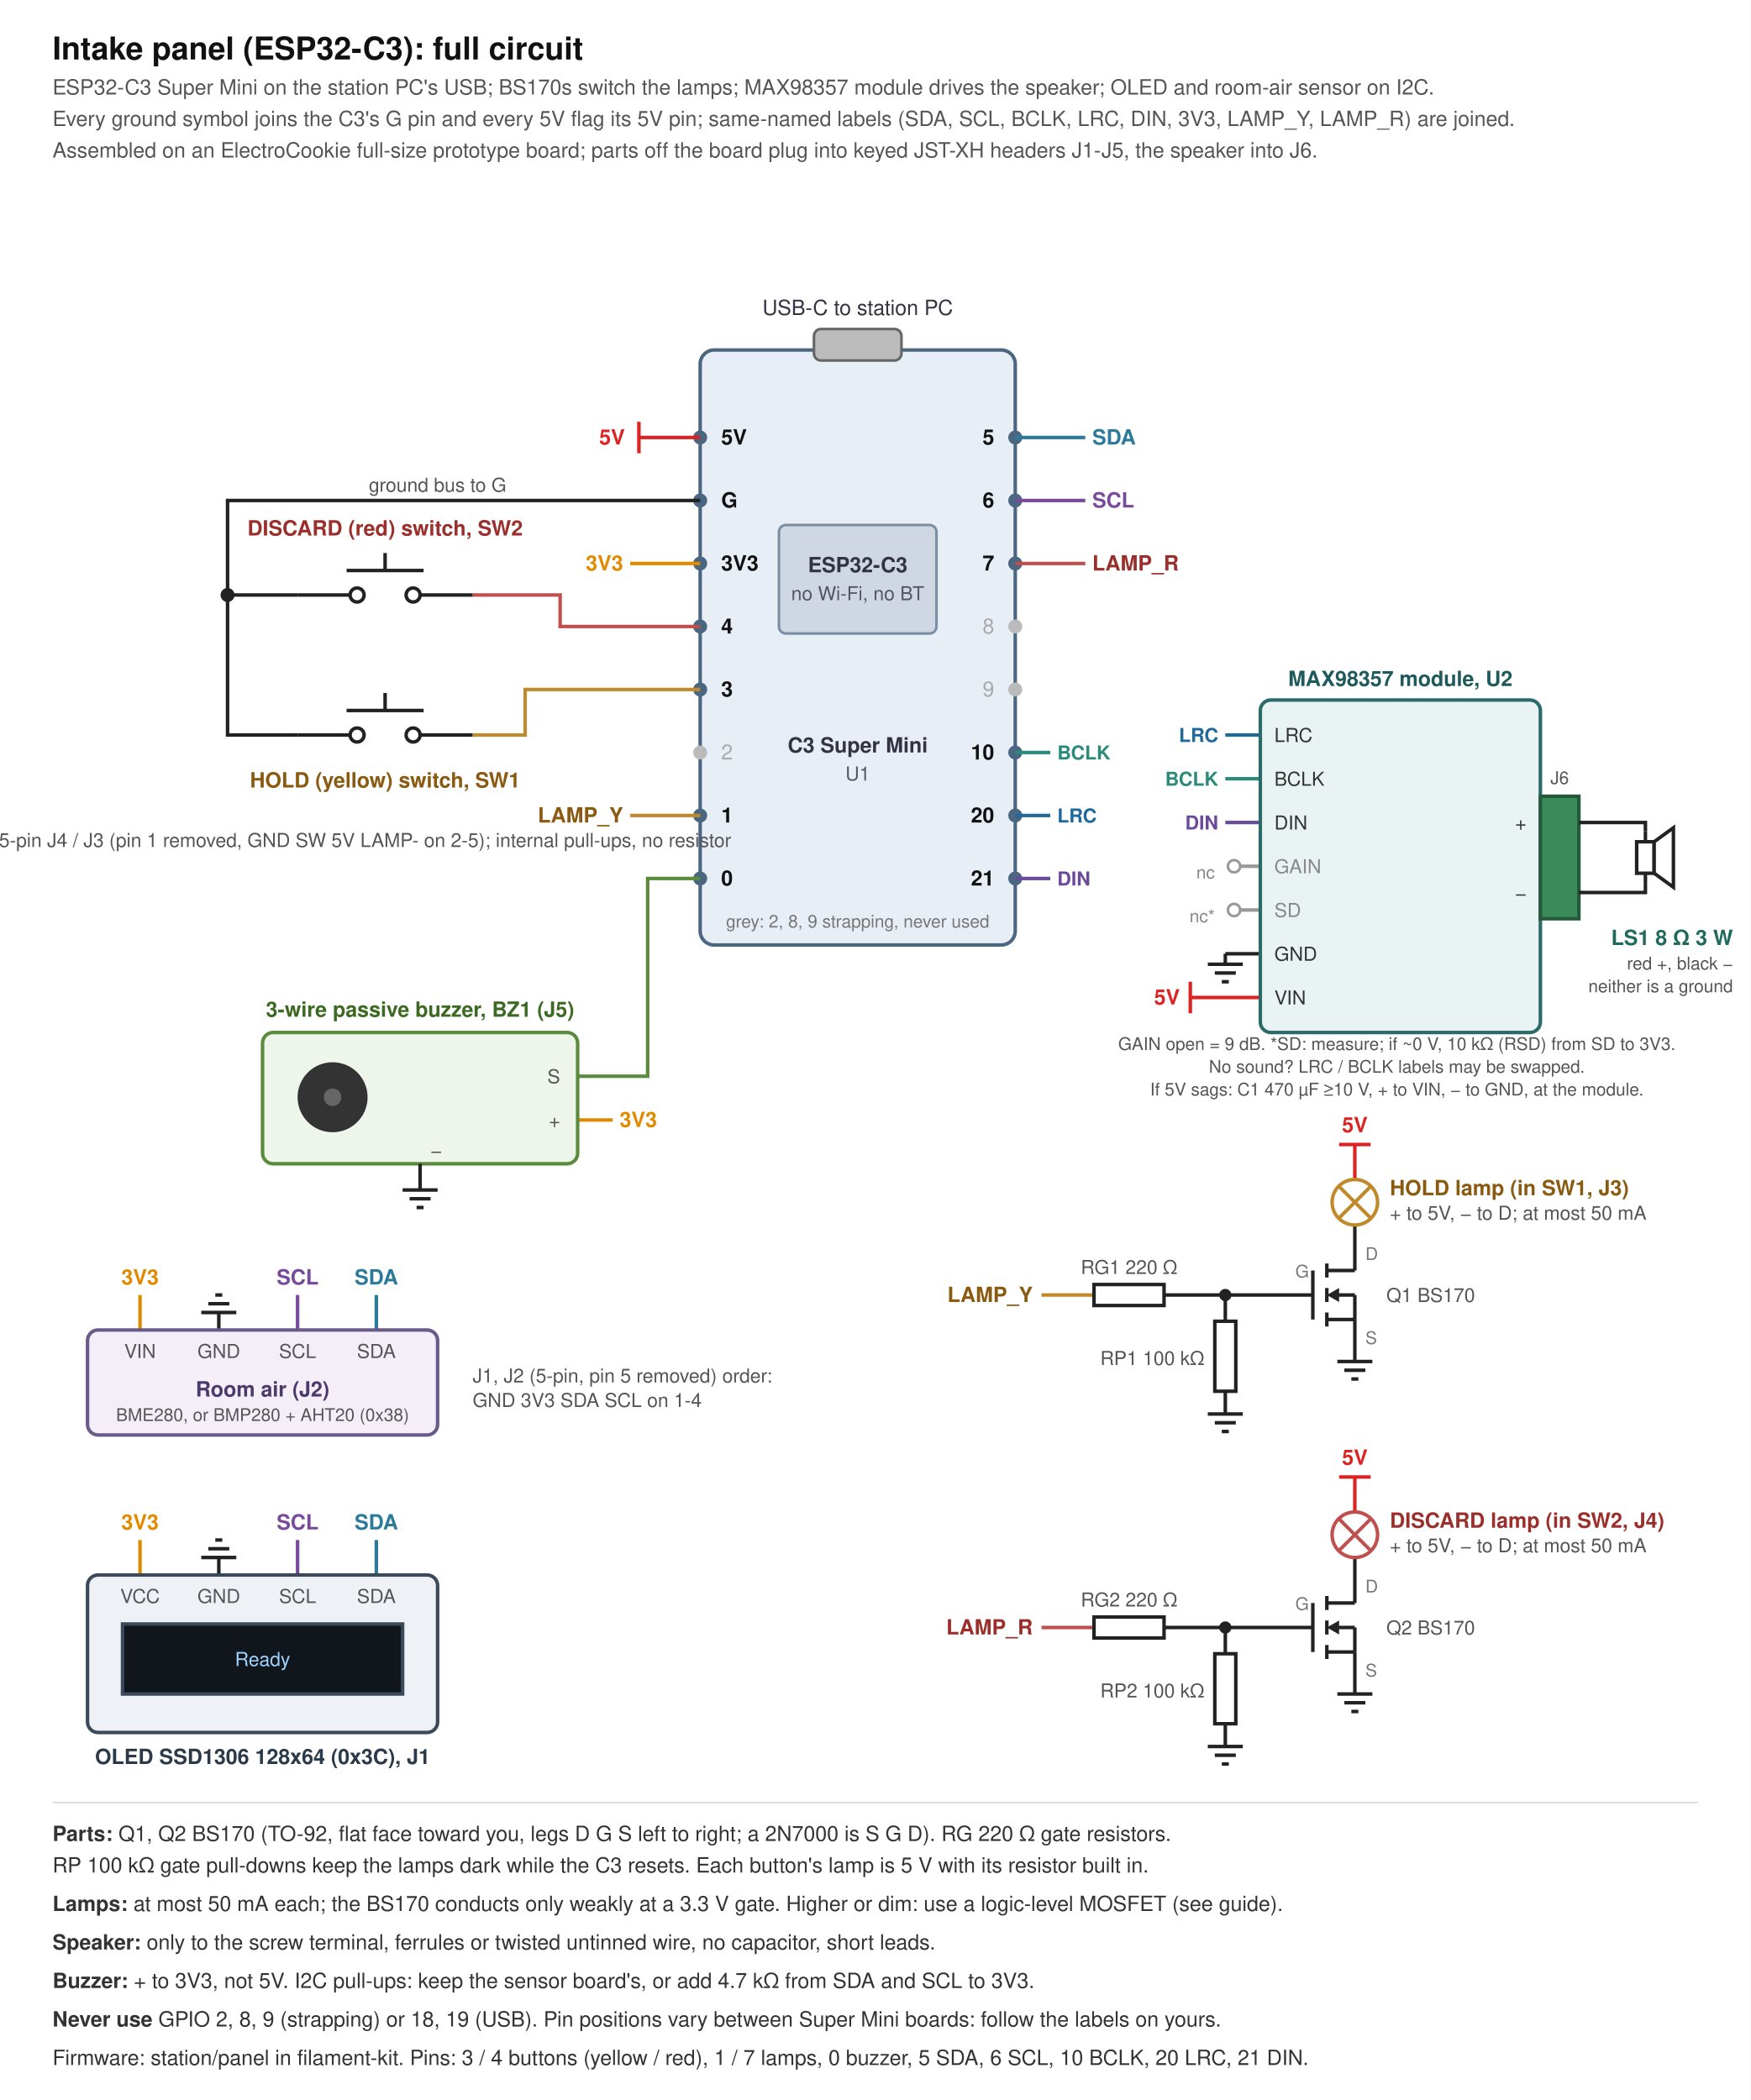
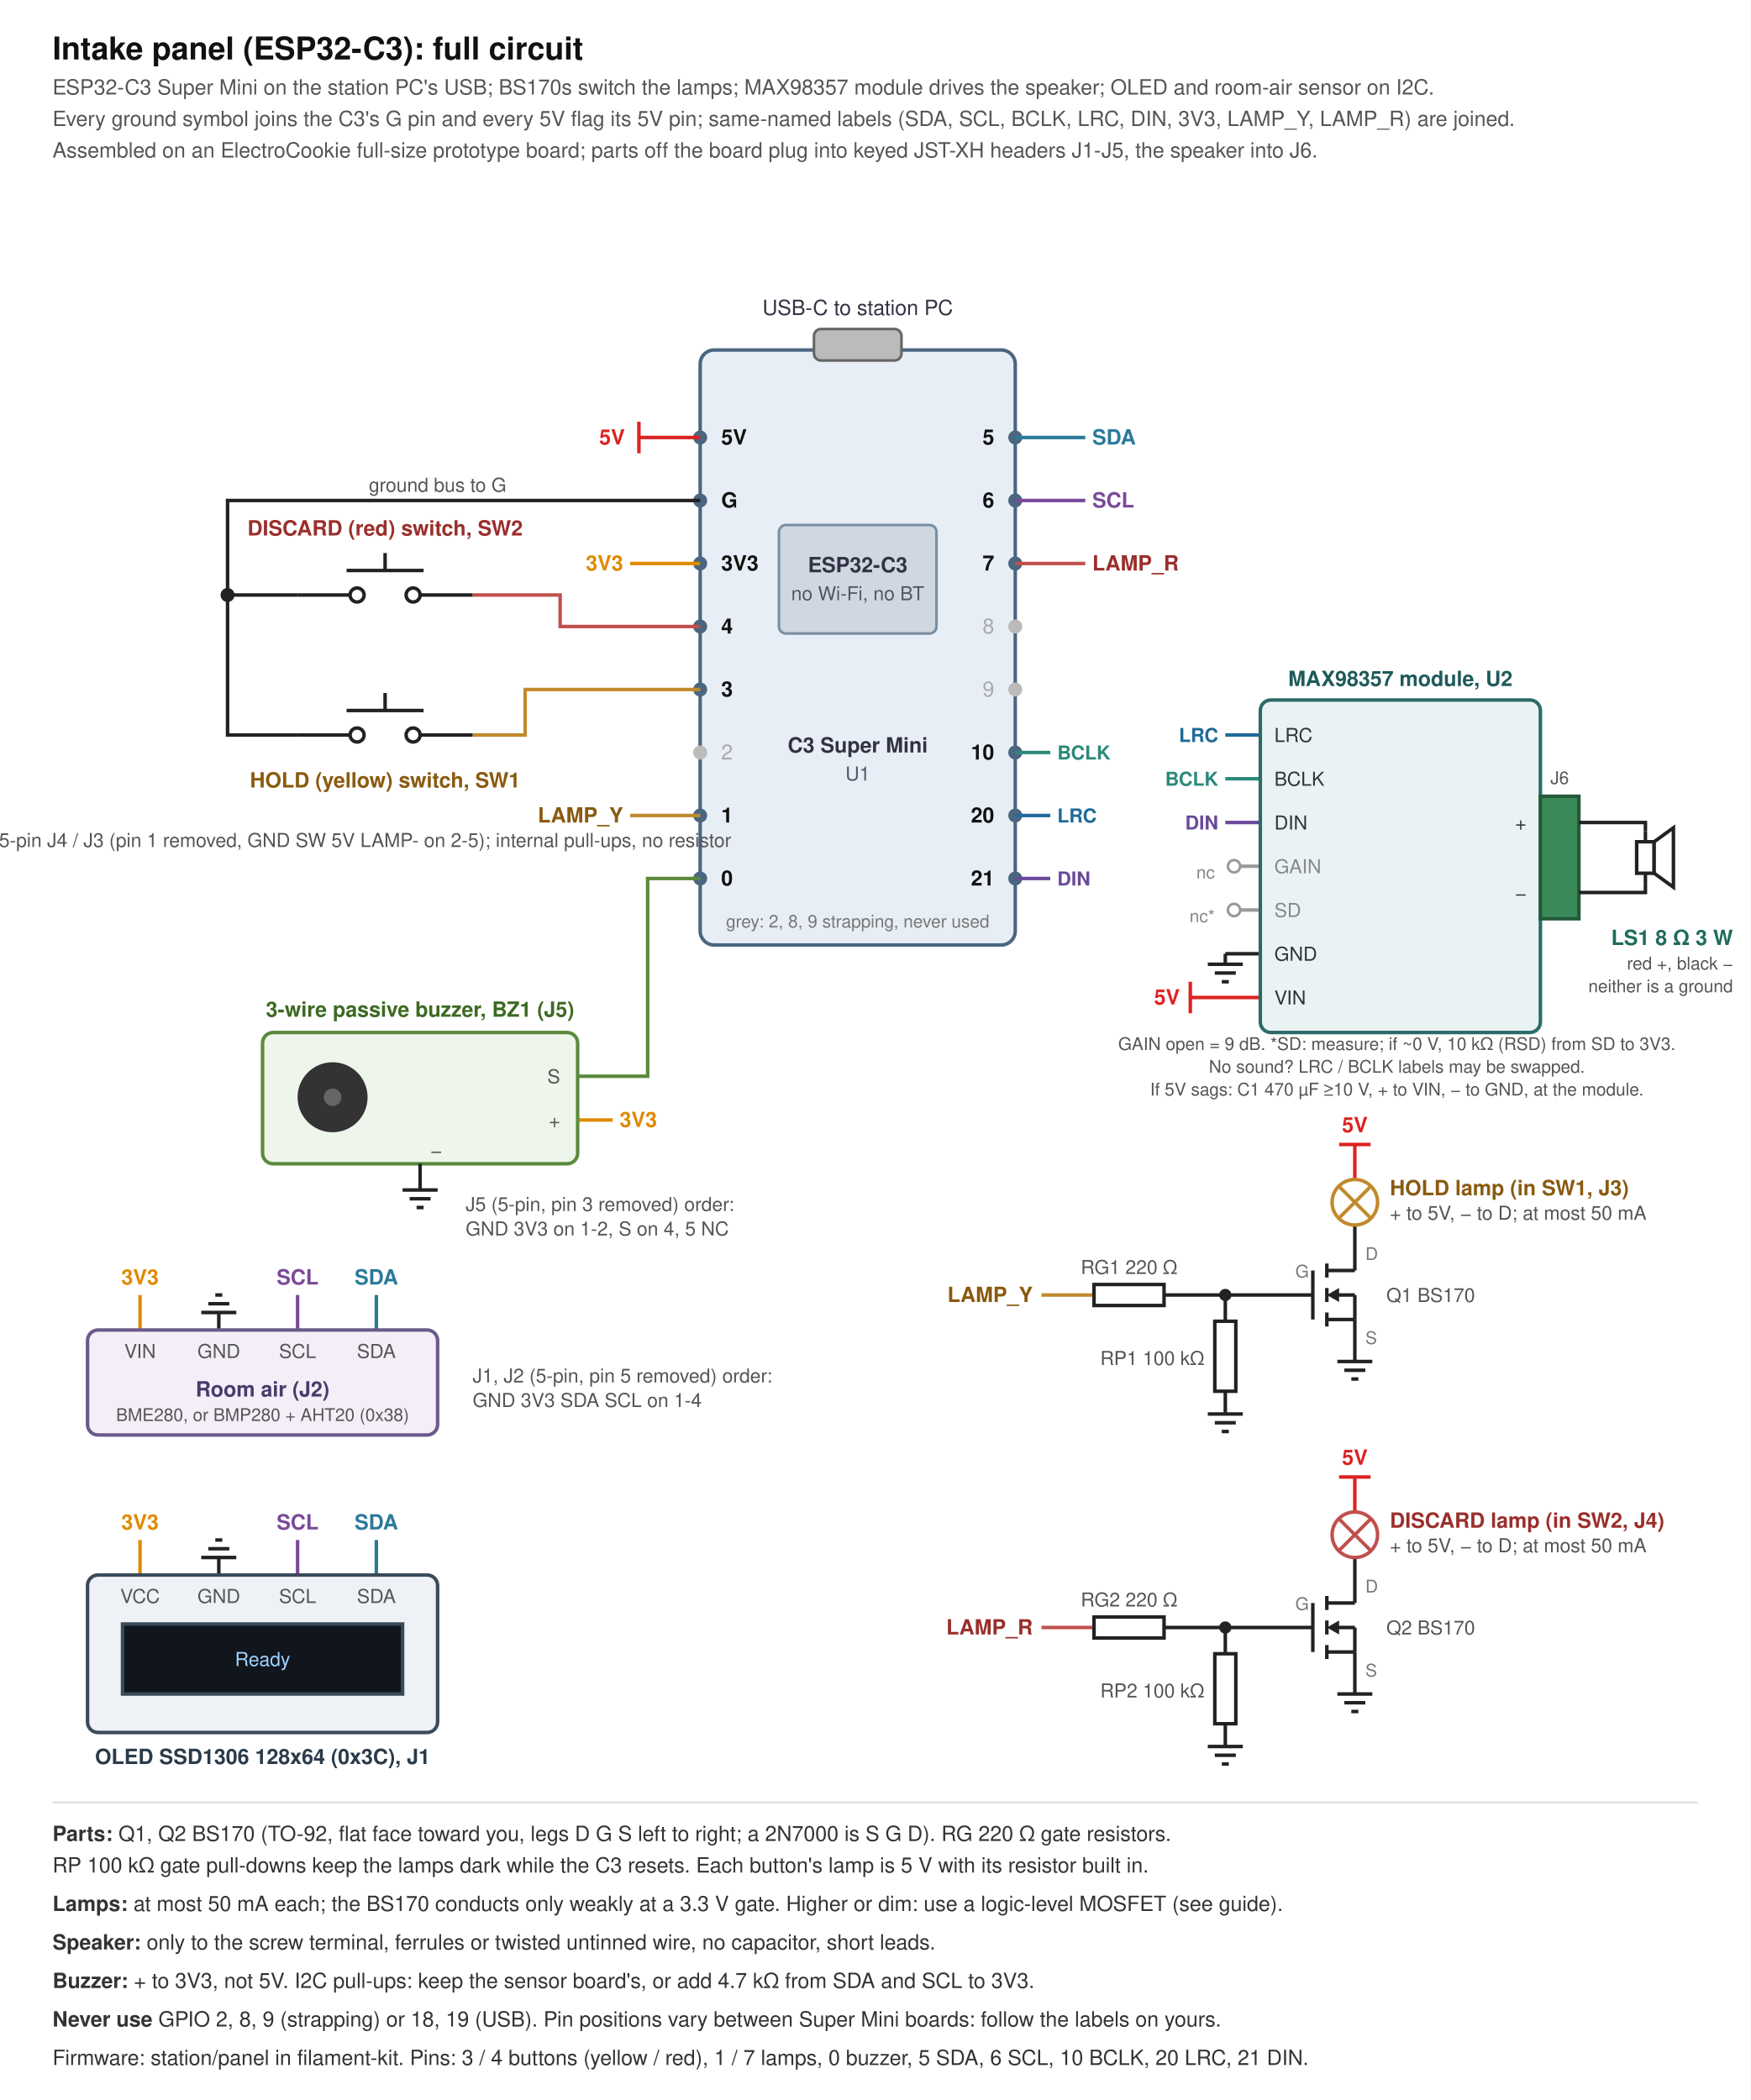
<svg xmlns="http://www.w3.org/2000/svg" viewBox="0 0 1000 1200" font-family="Segoe UI, Helvetica, Arial, sans-serif" font-size="12">
  <rect width="1000" height="1200" fill="#ffffff" />
  <defs>
    <g id="gnd" stroke="#222" stroke-width="2">
      <line x1="-10" y1="0" x2="10" y2="0" />
      <line x1="-6" y1="5" x2="6" y2="5" />
      <line x1="-2" y1="10" x2="2" y2="10" />
    </g>
    <g id="v5" stroke="#d22" stroke-width="2">
      <line x1="-9" y1="0" x2="9" y2="0" />
    </g>
    <g id="nmos" stroke="#222" stroke-width="2" fill="none">
      <line x1="0" y1="-14" x2="0" y2="14" />
      <line x1="8" y1="-18" x2="8" y2="-10" />
      <line x1="8" y1="-4" x2="8" y2="4" />
      <line x1="8" y1="10" x2="8" y2="18" />
      <polyline points="8,-14 24,-14" />
      <polyline points="8,14 24,14" />
      <line x1="24" y1="0" x2="24" y2="14" />
      <line x1="24" y1="0" x2="14" y2="0" />
      <polygon points="8,0 15,-4 15,4" fill="#222" stroke="none" />
    </g>
    <g id="sw" stroke="#222" stroke-width="2" fill="none">
      <line x1="0" y1="0" x2="-30" y2="0" />
      <line x1="-70" y1="0" x2="-100" y2="0" />
      <circle cx="-34" cy="0" r="4" fill="#fff" />
      <circle cx="-66" cy="0" r="4" fill="#fff" />
      <line x1="-72" y1="-14" x2="-28" y2="-14" />
      <line x1="-50" y1="-14" x2="-50" y2="-24" />
    </g>
    <g id="lamp" stroke-width="2">
      <circle cx="0" cy="0" r="13" fill="#fff" />
      <line x1="-9" y1="-9" x2="9" y2="9" />
      <line x1="9" y1="-9" x2="-9" y2="9" />
    </g>
    <g id="spk" stroke="#222" stroke-width="2" fill="#fff">
      <line x1="0" y1="0" x2="0" y2="6" />
      <line x1="0" y1="24" x2="0" y2="30" />
      <rect x="-5" y="6" width="10" height="18" />
      <polygon points="5,6 16,-2 16,32 5,24" />
    </g>
  </defs>
  <text x="30" y="34" font-size="18" font-weight="600" fill="#111">Intake panel (ESP32-C3): full circuit</text>
  <text x="30" y="54" fill="#555">ESP32-C3 Super Mini on the station PC's USB; BS170s switch the lamps; MAX98357 module drives the speaker; OLED and room-air sensor on I2C.</text>
  <text x="30" y="72" fill="#555">Every ground symbol joins the C3's G pin and every 5V flag its 5V pin; same-named labels (SDA, SCL, BCLK, LRC, DIN, 3V3, LAMP_Y, LAMP_R) are joined.</text>
  <text x="30" y="90" fill="#555">Assembled on an ElectroCookie full-size prototype board; parts off the board plug into keyed JST-XH headers J1-J5, the speaker into J6.</text>
  <rect x="400" y="200" width="180" height="340" rx="8" fill="#e8eef5" stroke="#4a6680" stroke-width="2" />
  <rect x="465" y="188" width="50" height="18" rx="4" fill="#bbb" stroke="#666" stroke-width="1.5" />
  <text x="490" y="180" text-anchor="middle" fill="#334">USB-C to station PC</text>
  <rect x="445" y="300" width="90" height="62" rx="4" fill="#cfd8e2" stroke="#7a8fa3" stroke-width="1.5" />
  <text x="490" y="327" text-anchor="middle" fill="#334" font-weight="600">ESP32-C3</text>
  <text x="490" y="343" text-anchor="middle" fill="#556" font-size="11">no Wi-Fi, no BT</text>
  <text x="490" y="430" text-anchor="middle" fill="#334" font-weight="600">C3 Super Mini</text>
  <text x="490" y="446" text-anchor="middle" fill="#556" font-size="11">U1</text>
  <g font-size="12">
    <text x="412" y="254" font-weight="700" fill="#111">5V</text>
    <text x="412" y="290" font-weight="700" fill="#111">G</text>
    <text x="412" y="326" font-weight="700" fill="#111">3V3</text>
    <text x="412" y="362" font-weight="700" fill="#111">4</text>
    <text x="412" y="398" font-weight="700" fill="#111">3</text>
    <text x="412" y="434" fill="#aaa">2</text>
    <text x="412" y="470" font-weight="700" fill="#111">1</text>
    <text x="412" y="506" font-weight="700" fill="#111">0</text>
    <text x="568" y="254" text-anchor="end" font-weight="700" fill="#111">5</text>
    <text x="568" y="290" text-anchor="end" font-weight="700" fill="#111">6</text>
    <text x="568" y="326" text-anchor="end" font-weight="700" fill="#111">7</text>
    <text x="568" y="362" text-anchor="end" fill="#aaa">8</text>
    <text x="568" y="398" text-anchor="end" fill="#aaa">9</text>
    <text x="568" y="434" text-anchor="end" font-weight="700" fill="#111">10</text>
    <text x="568" y="470" text-anchor="end" font-weight="700" fill="#111">20</text>
    <text x="568" y="506" text-anchor="end" font-weight="700" fill="#111">21</text>
  </g>
  <g fill="#4a6680">
    <circle cx="400" cy="250" r="4" />
    <circle cx="400" cy="286" r="4" />
    <circle cx="400" cy="322" r="4" />
    <circle cx="400" cy="358" r="4" />
    <circle cx="400" cy="394" r="4" />
    <circle cx="400" cy="430" r="4" fill="#bbb" />
    <circle cx="400" cy="466" r="4" />
    <circle cx="400" cy="502" r="4" />
    <circle cx="580" cy="250" r="4" />
    <circle cx="580" cy="286" r="4" />
    <circle cx="580" cy="322" r="4" />
    <circle cx="580" cy="358" r="4" fill="#bbb" />
    <circle cx="580" cy="394" r="4" fill="#bbb" />
    <circle cx="580" cy="430" r="4" />
    <circle cx="580" cy="466" r="4" />
    <circle cx="580" cy="502" r="4" />
  </g>
  <text x="490" y="530" text-anchor="middle" font-size="10" fill="#777">grey: 2, 8, 9 strapping, never used</text>
  <g stroke-width="2" fill="none">
    <line x1="400" y1="250" x2="365" y2="250" stroke="#d22" />
    <line x1="365" y1="241" x2="365" y2="259" stroke="#d22" />
    <line x1="400" y1="322" x2="360" y2="322" stroke="#e08a00" />
    <polyline points="400,358 320,358 320,340 270,340" stroke="#c0504d" />
    <polyline points="400,394 300,394 300,420 270,420" stroke="#c08a2c" />
    <polyline points="400,286 130,286 130,420 170,420" stroke="#222" />
    <line x1="170" y1="340" x2="130" y2="340" stroke="#222" />
    <line x1="400" y1="466" x2="360" y2="466" stroke="#c08a2c" />
  </g>
  <use href="#sw" x="270" y="340" />
  <use href="#sw" x="270" y="420" />
  <circle cx="130" cy="340" r="4" fill="#222" />
  <text x="357" y="254" text-anchor="end" fill="#d22" font-weight="600">5V</text>
  <text x="356" y="326" text-anchor="end" font-weight="700" fill="#e08a00">3V3</text>
  <text x="356" y="470" text-anchor="end" font-weight="700" fill="#8a5a10">LAMP_Y</text>
  <text x="220" y="306" text-anchor="middle" font-weight="600" fill="#9a2f2c">DISCARD (red) switch, SW2</text>
  <text x="220" y="450" text-anchor="middle" font-weight="600" fill="#8a5a10">HOLD (yellow) switch, SW1</text>
  <text x="200" y="484" text-anchor="middle" font-size="11" fill="#555">via 5-pin J4 / J3 (pin 1 removed, GND SW 5V LAMP- on 2-5); internal pull-ups, no resistor</text>
  <text x="250" y="281" text-anchor="middle" font-size="11" fill="#555">ground bus to G</text>
  <g stroke-width="2" fill="none">
    <polyline points="400,502 370,502 370,615 330,615" stroke="#5a8a3c" />
    <line x1="330" y1="640" x2="350" y2="640" stroke="#e08a00" />
    <rect x="150" y="590" width="180" height="75" rx="6" fill="#eef5ea" stroke="#5a8a3c" />
    <line x1="240" y1="665" x2="240" y2="680" stroke="#222" />
  </g>
  <circle cx="190" cy="627" r="20" fill="#333" />
  <circle cx="190" cy="627" r="5" fill="#666" />
  <use href="#gnd" x="240" y="680" />
  <text x="240" y="581" text-anchor="middle" font-weight="600" fill="#3d6a22">3-wire passive buzzer, BZ1 (J5)</text>
  <text x="320" y="619" text-anchor="end" font-size="11" fill="#555">S</text>
  <text x="320" y="644" text-anchor="end" font-size="11" fill="#555">+</text>
  <text x="246" y="661" font-size="11" fill="#555">−</text>
  <text x="354" y="644" font-weight="700" fill="#e08a00">3V3</text>
+   <text x="266" y="692" font-size="11" fill="#555">J5 (5-pin, pin 3 removed) order:</text>
+   <text x="266" y="706" font-size="11" fill="#555">GND 3V3 on 1-2, S on 4, 5 NC</text>
  <g stroke-width="2" fill="none">
    <line x1="580" y1="250" x2="620" y2="250" stroke="#2c7a9a" />
    <line x1="580" y1="286" x2="620" y2="286" stroke="#7a4a9a" />
    <line x1="580" y1="322" x2="620" y2="322" stroke="#c0504d" />
  </g>
  <text x="624" y="254" font-weight="700" fill="#2c7a9a">SDA</text>
  <text x="624" y="290" font-weight="700" fill="#7a4a9a">SCL</text>
  <text x="624" y="326" font-weight="700" fill="#9a2f2c">LAMP_R</text>
  <g stroke-width="2" fill="none">
    <line x1="580" y1="430" x2="600" y2="430" stroke="#2c8a7a" />
    <line x1="580" y1="466" x2="600" y2="466" stroke="#1f6a9a" />
    <line x1="580" y1="502" x2="600" y2="502" stroke="#6a4a9a" />
    <line x1="700" y1="420" x2="720" y2="420" stroke="#1f6a9a" />
    <line x1="700" y1="445" x2="720" y2="445" stroke="#2c8a7a" />
    <line x1="700" y1="470" x2="720" y2="470" stroke="#6a4a9a" />
    <line x1="720" y1="495" x2="705" y2="495" stroke="#999" />
    <line x1="720" y1="520" x2="705" y2="520" stroke="#999" />
    <line x1="720" y1="545" x2="700" y2="545" stroke="#222" />
    <line x1="700" y1="545" x2="700" y2="551" stroke="#222" />
    <line x1="720" y1="570" x2="680" y2="570" stroke="#d22" />
    <line x1="680" y1="561" x2="680" y2="579" stroke="#d22" />
    <rect x="720" y="400" width="160" height="190" rx="6" fill="#eaf3f3" stroke="#2c6a6a" />
    <rect x="880" y="455" width="22" height="70" fill="#3a8a5a" stroke="#235a3a" />
    <polyline points="902,470 940,470 940,475" stroke="#222" />
    <polyline points="902,510 940,510 940,505" stroke="#222" />
  </g>
  <circle cx="705" cy="495" r="3.5" fill="#fff" stroke="#999" stroke-width="1.5" />
  <circle cx="705" cy="520" r="3.5" fill="#fff" stroke="#999" stroke-width="1.5" />
  <use href="#gnd" x="700" y="551" />
  <use href="#spk" x="940" y="475" />
  <g font-size="11" fill="#333">
    <text x="728" y="424">LRC</text>
    <text x="728" y="449">BCLK</text>
    <text x="728" y="474">DIN</text>
    <text x="728" y="499" fill="#888">GAIN</text>
    <text x="728" y="524" fill="#888">SD</text>
    <text x="728" y="549">GND</text>
    <text x="728" y="574">VIN</text>
  </g>
  <text x="872" y="474" text-anchor="end" font-size="11" fill="#333">+</text>
  <text x="872" y="514" text-anchor="end" font-size="11" fill="#333">−</text>
  <text x="800" y="392" text-anchor="middle" font-weight="600" fill="#1f5a5a">MAX98357 module, U2</text>
  <text x="694" y="502" text-anchor="end" font-size="10" fill="#888">nc</text>
  <text x="694" y="527" text-anchor="end" font-size="10" fill="#888">nc*</text>
  <text x="674" y="574" text-anchor="end" fill="#d22" font-weight="600">5V</text>
  <g font-weight="700" font-size="11">
    <text x="604" y="434" fill="#2c8a7a">BCLK</text>
    <text x="604" y="470" fill="#1f6a9a">LRC</text>
    <text x="604" y="506" fill="#6a4a9a">DIN</text>
    <text x="696" y="424" text-anchor="end" fill="#1f6a9a">LRC</text>
    <text x="696" y="449" text-anchor="end" fill="#2c8a7a">BCLK</text>
    <text x="696" y="474" text-anchor="end" fill="#6a4a9a">DIN</text>
  </g>
  <text x="798" y="600" text-anchor="middle" font-size="10" fill="#555">GAIN open = 9 dB. *SD: measure; if ~0 V, 10 kΩ (RSD) from SD to 3V3.</text>
  <text x="798" y="613" text-anchor="middle" font-size="10" fill="#555">No sound? LRC / BCLK labels may be swapped.</text>
  <text x="798" y="626" text-anchor="middle" font-size="10" fill="#555">If 5V sags: C1 470 µF ≥10 V, + to VIN, − to GND, at the module.</text>
  <text x="891" y="448" text-anchor="middle" font-size="10" fill="#555">J6</text>
  <text x="990" y="540" text-anchor="end" font-weight="600" fill="#1f6a5c">LS1 8 Ω 3 W</text>
  <text x="990" y="554" text-anchor="end" font-size="10" fill="#555">red +, black −</text>
  <text x="990" y="567" text-anchor="end" font-size="10" fill="#555">neither is a ground</text>
  <g stroke="#222" stroke-width="2" fill="none">
    <line x1="595" y1="740" x2="625" y2="740" stroke="#c08a2c" />
    <rect x="625" y="734" width="40" height="12" fill="#fff" />
    <line x1="665" y1="740" x2="750" y2="740" />
    <line x1="700" y1="740" x2="700" y2="755" />
    <rect x="694" y="755" width="12" height="40" fill="#fff" />
    <line x1="700" y1="795" x2="700" y2="808" />
    <line x1="774" y1="726" x2="774" y2="700" />
    <line x1="774" y1="674" x2="774" y2="654" stroke="#d22" />
    <line x1="774" y1="754" x2="774" y2="778" />
  </g>
  <circle cx="700" cy="740" r="3.5" fill="#222" />
  <use href="#nmos" x="750" y="740" />
  <use href="#lamp" x="774" y="687" stroke="#c08a2c" />
  <use href="#v5" x="774" y="654" />
  <use href="#gnd" x="774" y="778" />
  <use href="#gnd" x="700" y="808" />
  <text x="774" y="647" text-anchor="middle" fill="#d22" font-weight="600">5V</text>
  <text x="590" y="744" text-anchor="end" font-weight="700" fill="#8a5a10">LAMP_Y</text>
  <text x="645" y="728" text-anchor="middle" font-size="11" fill="#555">RG1 220 Ω</text>
  <text x="688" y="780" text-anchor="end" font-size="11" fill="#555">RP1 100 kΩ</text>
  <text x="792" y="744" font-size="11" fill="#555">Q1 BS170</text>
  <text x="780" y="720" font-size="10" fill="#777">D</text>
  <text x="780" y="768" font-size="10" fill="#777">S</text>
  <text x="740" y="730" font-size="10" fill="#777">G</text>
  <text x="794" y="683" font-weight="600" fill="#8a5a10">HOLD lamp (in SW1, J3)</text>
  <text x="794" y="697" font-size="11" fill="#555">+ to 5V, − to D; at most 50 mA</text>
  <g stroke="#222" stroke-width="2" fill="none">
    <line x1="595" y1="930" x2="625" y2="930" stroke="#c0504d" />
    <rect x="625" y="924" width="40" height="12" fill="#fff" />
    <line x1="665" y1="930" x2="750" y2="930" />
    <line x1="700" y1="930" x2="700" y2="945" />
    <rect x="694" y="945" width="12" height="40" fill="#fff" />
    <line x1="700" y1="985" x2="700" y2="998" />
    <line x1="774" y1="916" x2="774" y2="890" />
    <line x1="774" y1="864" x2="774" y2="844" stroke="#d22" />
    <line x1="774" y1="944" x2="774" y2="968" />
  </g>
  <circle cx="700" cy="930" r="3.5" fill="#222" />
  <use href="#nmos" x="750" y="930" />
  <use href="#lamp" x="774" y="877" stroke="#c0504d" />
  <use href="#v5" x="774" y="844" />
  <use href="#gnd" x="774" y="968" />
  <use href="#gnd" x="700" y="998" />
  <text x="774" y="837" text-anchor="middle" fill="#d22" font-weight="600">5V</text>
  <text x="590" y="934" text-anchor="end" font-weight="700" fill="#9a2f2c">LAMP_R</text>
  <text x="645" y="918" text-anchor="middle" font-size="11" fill="#555">RG2 220 Ω</text>
  <text x="688" y="970" text-anchor="end" font-size="11" fill="#555">RP2 100 kΩ</text>
  <text x="792" y="934" font-size="11" fill="#555">Q2 BS170</text>
  <text x="780" y="910" font-size="10" fill="#777">D</text>
  <text x="780" y="958" font-size="10" fill="#777">S</text>
  <text x="740" y="920" font-size="10" fill="#777">G</text>
  <text x="794" y="873" font-weight="600" fill="#9a2f2c">DISCARD lamp (in SW2, J4)</text>
  <text x="794" y="887" font-size="11" fill="#555">+ to 5V, − to D; at most 50 mA</text>
  <g stroke-width="2" fill="none">
    <line x1="80" y1="760" x2="80" y2="740" stroke="#e08a00" />
    <line x1="125" y1="760" x2="125" y2="750" stroke="#222" />
    <line x1="170" y1="760" x2="170" y2="740" stroke="#7a4a9a" />
    <line x1="215" y1="760" x2="215" y2="740" stroke="#2c7a9a" />
    <rect x="50" y="760" width="200" height="60" rx="6" fill="#f3eef8" stroke="#6a5a8a" />
  </g>
  <use href="#gnd" x="0" y="0" transform="translate(125 750) rotate(180)" />
  <text x="80" y="734" text-anchor="middle" font-weight="700" fill="#e08a00">3V3</text>
  <text x="170" y="734" text-anchor="middle" font-weight="700" fill="#7a4a9a">SCL</text>
  <text x="215" y="734" text-anchor="middle" font-weight="700" fill="#2c7a9a">SDA</text>
  <g font-size="11" fill="#555">
    <text x="80" y="776" text-anchor="middle">VIN</text>
    <text x="125" y="776" text-anchor="middle">GND</text>
    <text x="170" y="776" text-anchor="middle">SCL</text>
    <text x="215" y="776" text-anchor="middle">SDA</text>
  </g>
  <text x="150" y="798" text-anchor="middle" font-weight="600" fill="#4a3a6a">Room air (J2)</text>
  <text x="150" y="812" text-anchor="middle" font-size="10" fill="#555">BME280, or BMP280 + AHT20 (0x38)</text>
  <text x="270" y="790" font-size="11" fill="#555">J1, J2 (5-pin, pin 5 removed) order:</text>
  <text x="270" y="804" font-size="11" fill="#555">GND 3V3 SDA SCL on 1-4</text>
  <g stroke-width="2" fill="none">
    <line x1="80" y1="900" x2="80" y2="880" stroke="#e08a00" />
    <line x1="125" y1="900" x2="125" y2="890" stroke="#222" />
    <line x1="170" y1="900" x2="170" y2="880" stroke="#7a4a9a" />
    <line x1="215" y1="900" x2="215" y2="880" stroke="#2c7a9a" />
    <rect x="50" y="900" width="200" height="90" rx="6" fill="#eef1f5" stroke="#3a4a5a" />
    <rect x="70" y="928" width="160" height="40" fill="#10161c" stroke="#3a4a5a" />
  </g>
  <use href="#gnd" x="0" y="0" transform="translate(125 890) rotate(180)" />
  <text x="80" y="874" text-anchor="middle" font-weight="700" fill="#e08a00">3V3</text>
  <text x="170" y="874" text-anchor="middle" font-weight="700" fill="#7a4a9a">SCL</text>
  <text x="215" y="874" text-anchor="middle" font-weight="700" fill="#2c7a9a">SDA</text>
  <g font-size="11" fill="#555">
    <text x="80" y="916" text-anchor="middle">VCC</text>
    <text x="125" y="916" text-anchor="middle">GND</text>
    <text x="170" y="916" text-anchor="middle">SCL</text>
    <text x="215" y="916" text-anchor="middle">SDA</text>
  </g>
  <text x="150" y="952" text-anchor="middle" font-size="11" fill="#9fd3ff">Ready</text>
  <text x="150" y="1008" text-anchor="middle" font-weight="600" fill="#2a3a4a">OLED SSD1306 128x64 (0x3C), J1</text>
  <line x1="30" y1="1030" x2="970" y2="1030" stroke="#ddd" />
  <g fill="#333" font-size="12">
    <text x="30" y="1052">
      <tspan font-weight="600">Parts:</tspan> Q1, Q2 BS170 (TO-92, flat face toward you, legs D G S left to right; a 2N7000 is S G D). RG 220 Ω gate resistors.</text>
    <text x="30" y="1070">RP 100 kΩ gate pull-downs keep the lamps dark while the C3 resets. Each button's lamp is 5 V with its resistor built in.</text>
    <text x="30" y="1092">
      <tspan font-weight="600">Lamps:</tspan> at most 50 mA each; the BS170 conducts only weakly at a 3.3 V gate. Higher or dim: use a logic-level MOSFET (see guide).</text>
    <text x="30" y="1114">
      <tspan font-weight="600">Speaker:</tspan> only to the screw terminal, ferrules or twisted untinned wire, no capacitor, short leads.</text>
    <text x="30" y="1136">
      <tspan font-weight="600">Buzzer:</tspan> + to 3V3, not 5V. I2C pull-ups: keep the sensor board's, or add 4.7 kΩ from SDA and SCL to 3V3.</text>
    <text x="30" y="1158">
      <tspan font-weight="600">Never use</tspan> GPIO 2, 8, 9 (strapping) or 18, 19 (USB). Pin positions vary between Super Mini boards: follow the labels on yours.</text>
    <text x="30" y="1180">Firmware: station/panel in filament-kit. Pins: 3 / 4 buttons (yellow / red), 1 / 7 lamps, 0 buzzer, 5 SDA, 6 SCL, 10 BCLK, 20 LRC, 21 DIN.</text>
  </g>
</svg>
